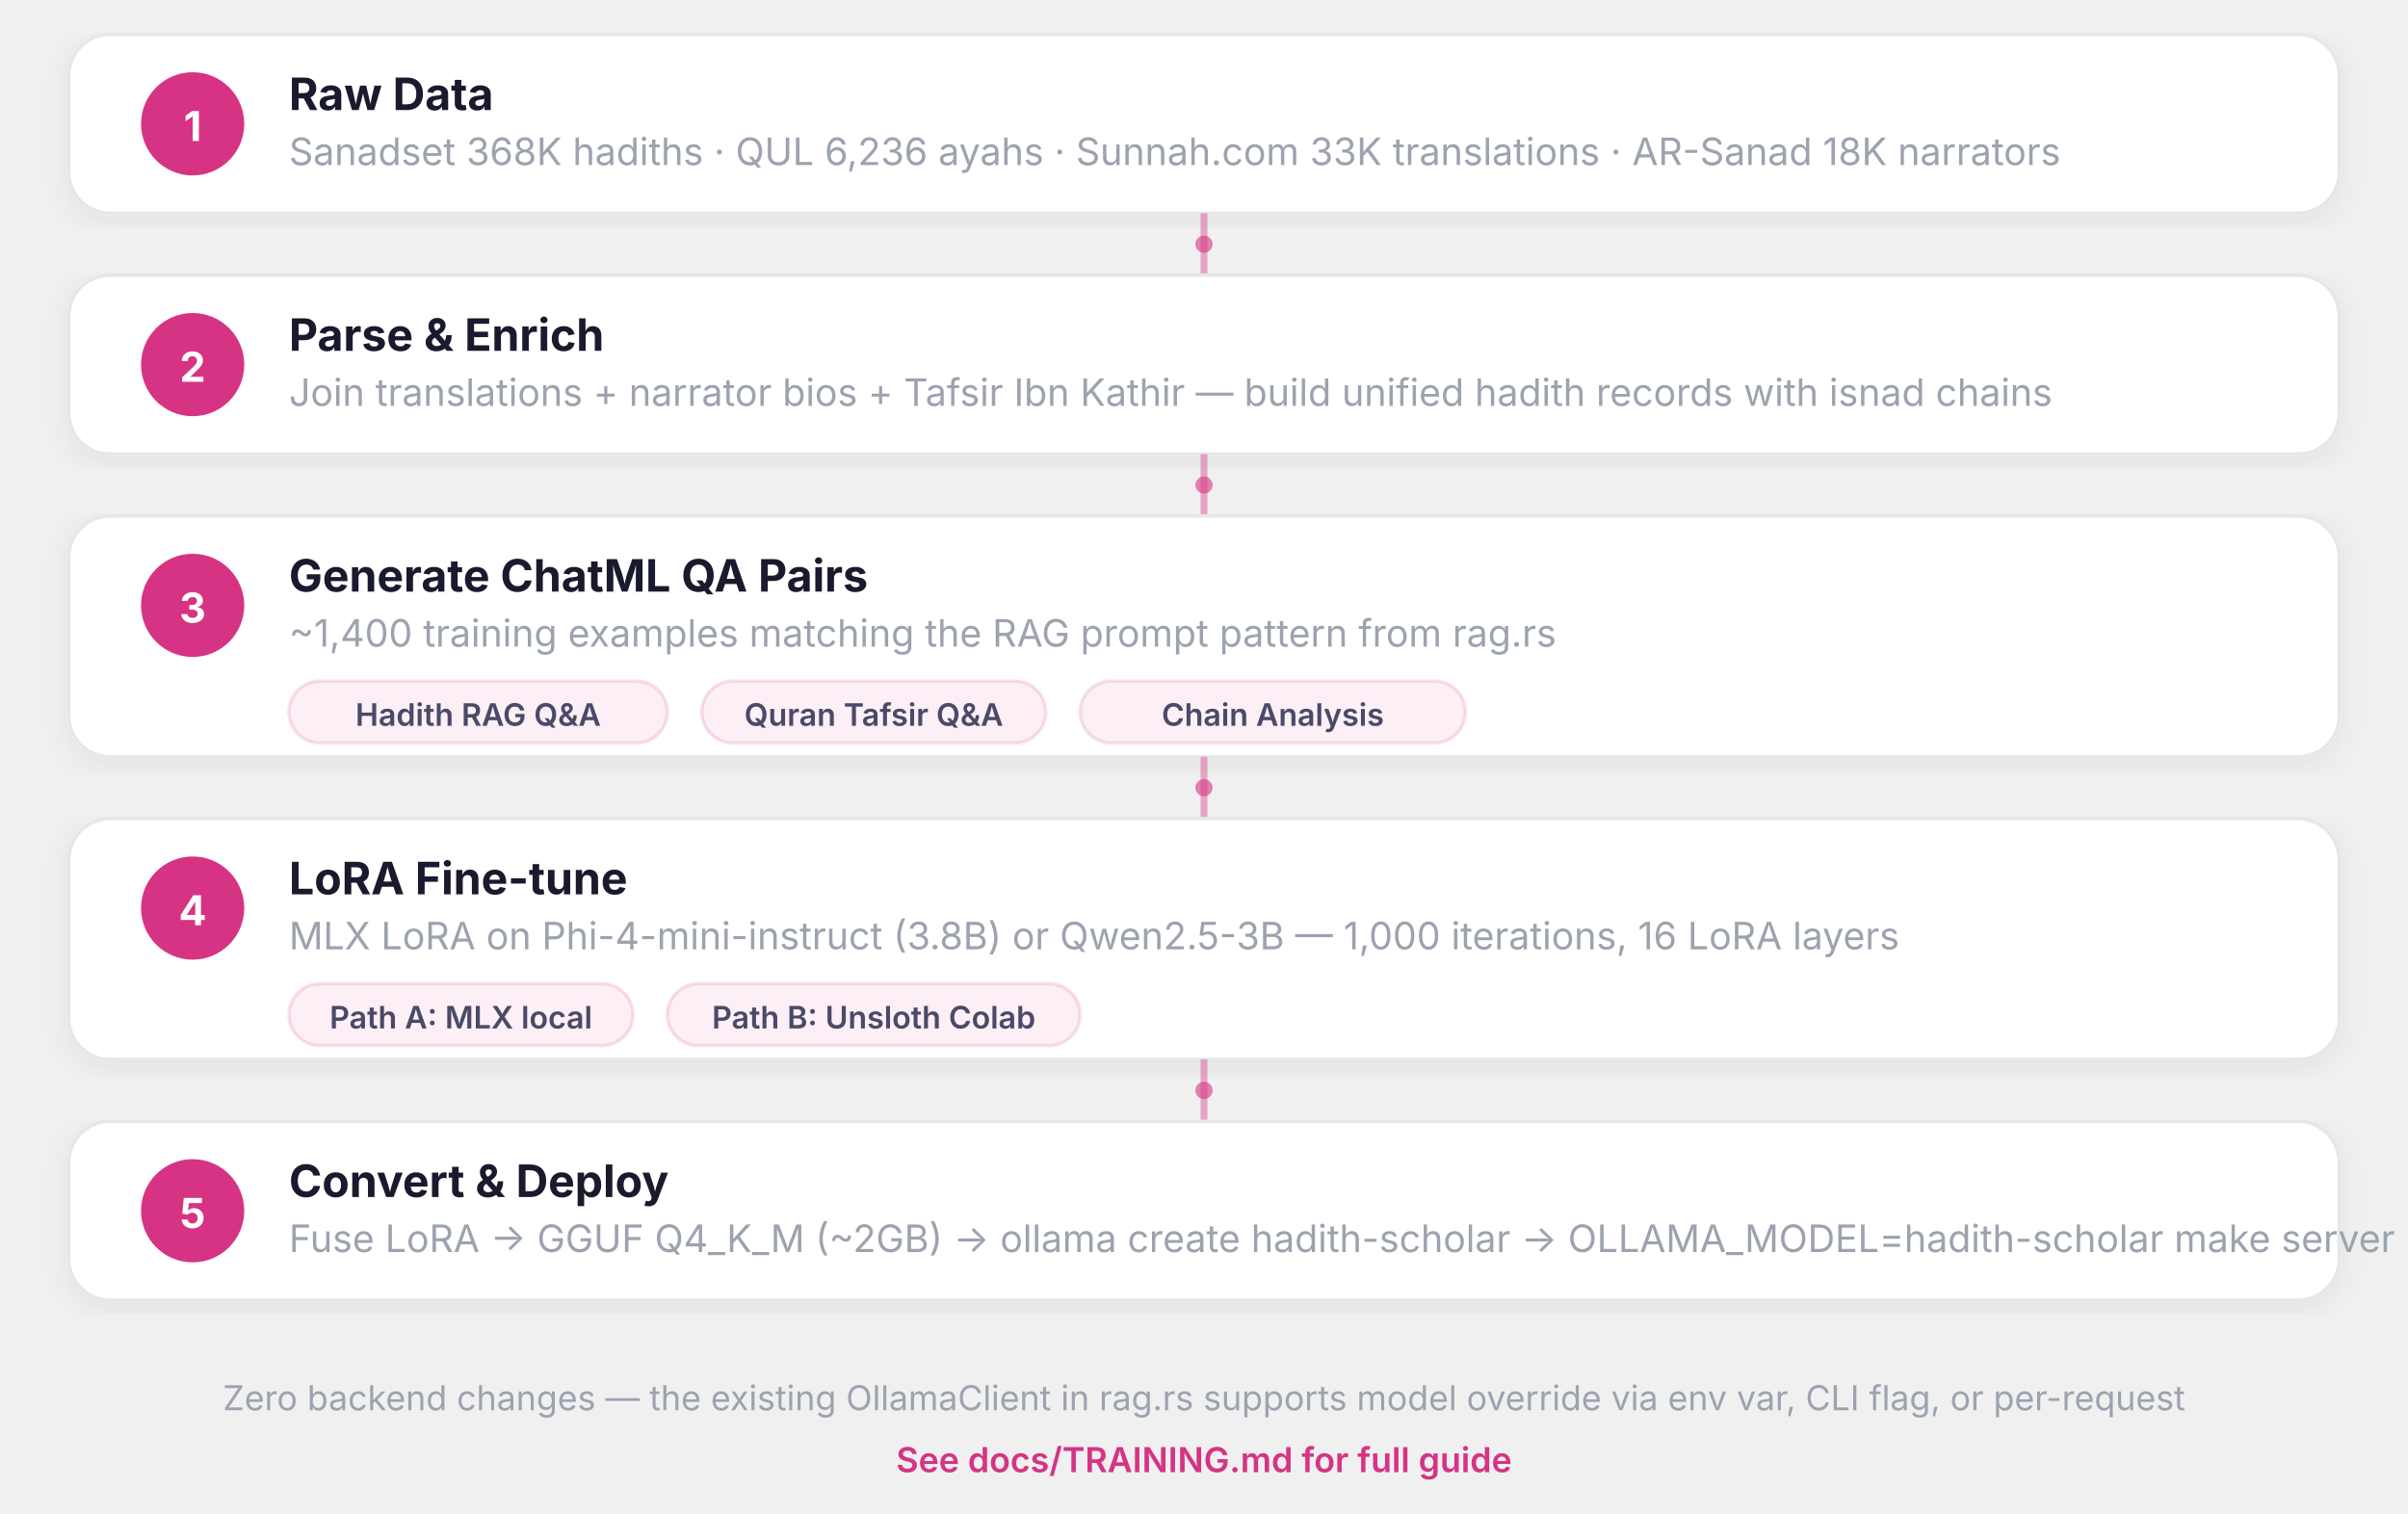
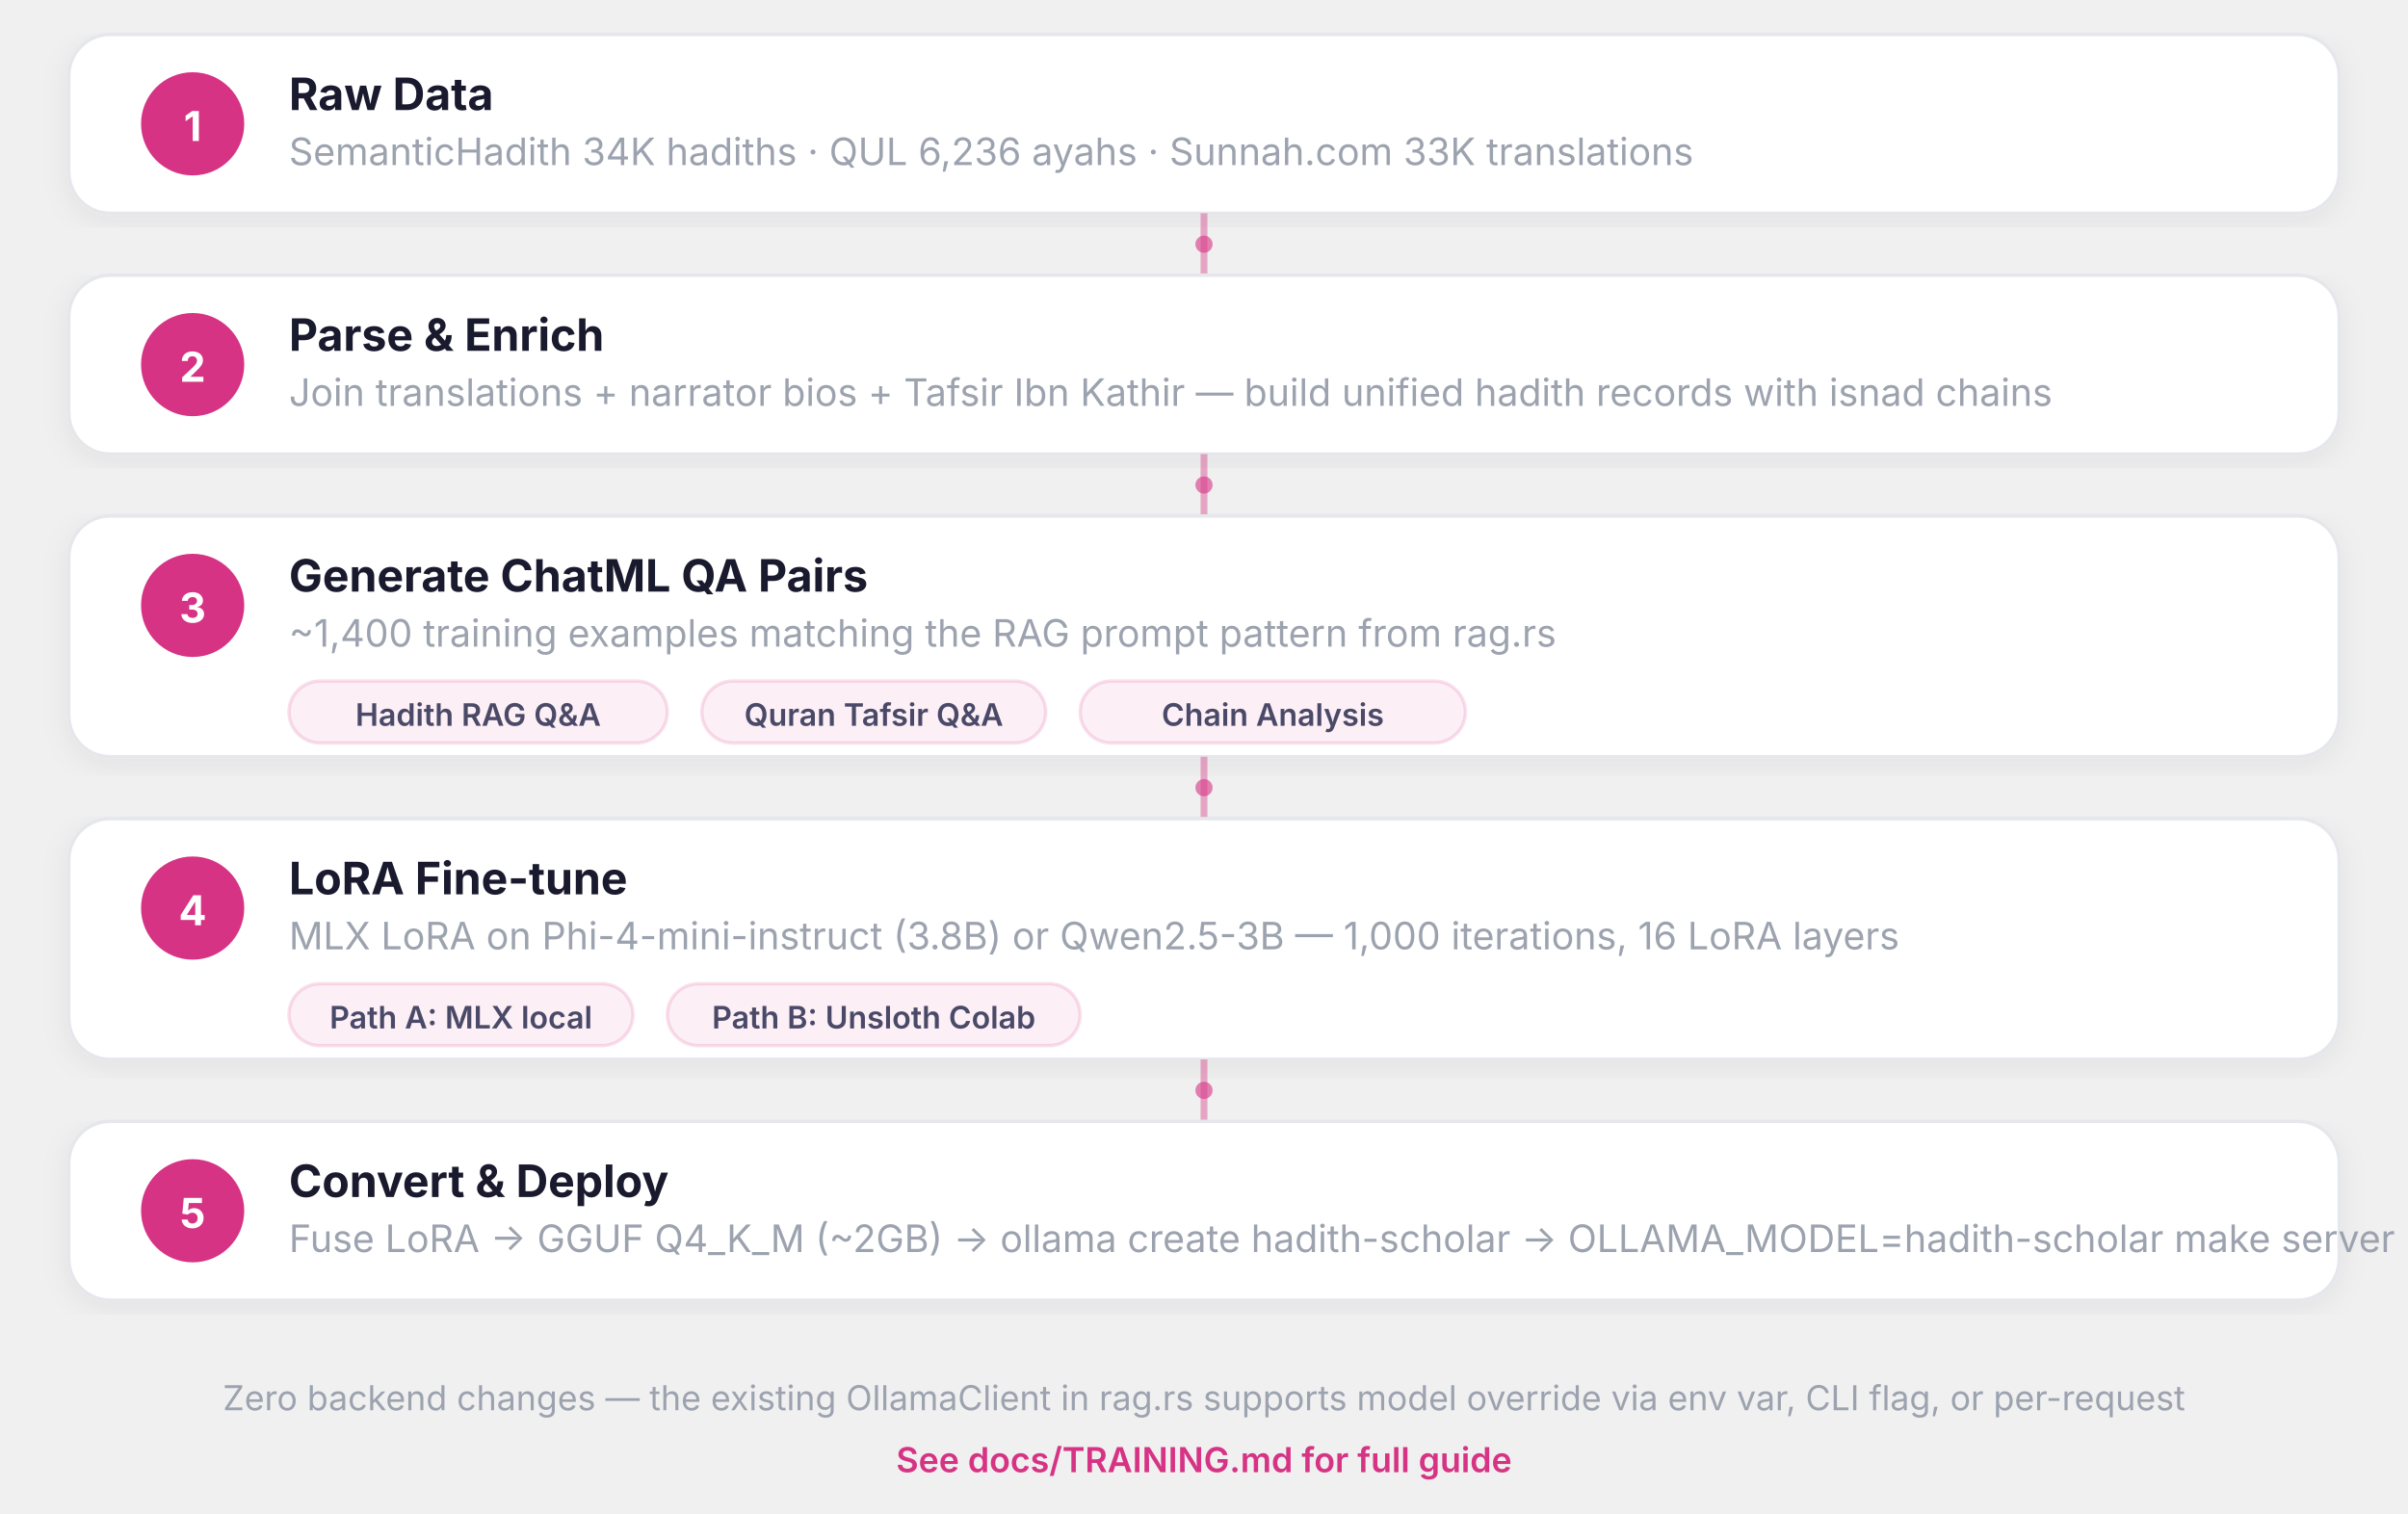
<svg xmlns="http://www.w3.org/2000/svg" viewBox="0 0 700 440">
  <defs>
    <filter id="shadow" x="-4%" y="-4%" width="108%" height="112%">
      <feDropShadow dx="0" dy="2" stdDeviation="4" flood-color="#000" flood-opacity="0.06" />
    </filter>
  </defs>
  <rect x="20" y="10" width="660" height="52" rx="12" fill="#ffffff" stroke="#e5e7eb" stroke-width="1" filter="url(#shadow)" />
  <circle cx="56" cy="36" r="15" fill="#d63384" />
  <text x="56" y="41" text-anchor="middle" font-family="system-ui, -apple-system, 'Segoe UI', sans-serif" font-size="12" font-weight="700" fill="#ffffff">1</text>
  <text x="84" y="32" font-family="system-ui, -apple-system, 'Segoe UI', sans-serif" font-size="13" font-weight="700" fill="#1a1a2e">Raw Data</text>
-   <text x="84" y="48" font-family="system-ui, -apple-system, 'Segoe UI', sans-serif" font-size="11" fill="#9ca3af">Sanadset 368K hadiths · QUL 6,236 ayahs · Sunnah.com 33K translations · AR-Sanad 18K narrators</text>
+   <text x="84" y="48" font-family="system-ui, -apple-system, 'Segoe UI', sans-serif" font-size="11" fill="#9ca3af">SemanticHadith 34K hadiths · QUL 6,236 ayahs · Sunnah.com 33K translations</text>
  <line x1="350" y1="62" x2="350" y2="80" stroke="#d63384" stroke-width="2" opacity="0.4" />
  <circle cx="350" cy="71" r="2.5" fill="#d63384" opacity="0.6" />
  <rect x="20" y="80" width="660" height="52" rx="12" fill="#ffffff" stroke="#e5e7eb" stroke-width="1" filter="url(#shadow)" />
  <circle cx="56" cy="106" r="15" fill="#d63384" />
  <text x="56" y="111" text-anchor="middle" font-family="system-ui, -apple-system, 'Segoe UI', sans-serif" font-size="12" font-weight="700" fill="#ffffff">2</text>
  <text x="84" y="102" font-family="system-ui, -apple-system, 'Segoe UI', sans-serif" font-size="13" font-weight="700" fill="#1a1a2e">Parse &amp; Enrich</text>
  <text x="84" y="118" font-family="system-ui, -apple-system, 'Segoe UI', sans-serif" font-size="11" fill="#9ca3af">Join translations + narrator bios + Tafsir Ibn Kathir — build unified hadith records with isnad chains</text>
  <line x1="350" y1="132" x2="350" y2="150" stroke="#d63384" stroke-width="2" opacity="0.4" />
  <circle cx="350" cy="141" r="2.5" fill="#d63384" opacity="0.6" />
  <rect x="20" y="150" width="660" height="70" rx="12" fill="#ffffff" stroke="#e5e7eb" stroke-width="1" filter="url(#shadow)" />
  <circle cx="56" cy="176" r="15" fill="#d63384" />
  <text x="56" y="181" text-anchor="middle" font-family="system-ui, -apple-system, 'Segoe UI', sans-serif" font-size="12" font-weight="700" fill="#ffffff">3</text>
  <text x="84" y="172" font-family="system-ui, -apple-system, 'Segoe UI', sans-serif" font-size="13" font-weight="700" fill="#1a1a2e">Generate ChatML QA Pairs</text>
  <text x="84" y="188" font-family="system-ui, -apple-system, 'Segoe UI', sans-serif" font-size="11" fill="#9ca3af">~1,400 training examples matching the RAG prompt pattern from rag.rs</text>
  <rect x="84" y="198" width="110" height="18" rx="9" fill="rgba(214,51,132,0.08)" stroke="rgba(214,51,132,0.15)" stroke-width="1" />
  <text x="139" y="211" text-anchor="middle" font-family="system-ui, -apple-system, 'Segoe UI', sans-serif" font-size="9" font-weight="600" fill="#4a4a68">Hadith RAG Q&amp;A</text>
  <rect x="204" y="198" width="100" height="18" rx="9" fill="rgba(214,51,132,0.08)" stroke="rgba(214,51,132,0.15)" stroke-width="1" />
  <text x="254" y="211" text-anchor="middle" font-family="system-ui, -apple-system, 'Segoe UI', sans-serif" font-size="9" font-weight="600" fill="#4a4a68">Quran Tafsir Q&amp;A</text>
  <rect x="314" y="198" width="112" height="18" rx="9" fill="rgba(214,51,132,0.08)" stroke="rgba(214,51,132,0.15)" stroke-width="1" />
  <text x="370" y="211" text-anchor="middle" font-family="system-ui, -apple-system, 'Segoe UI', sans-serif" font-size="9" font-weight="600" fill="#4a4a68">Chain Analysis</text>
  <line x1="350" y1="220" x2="350" y2="238" stroke="#d63384" stroke-width="2" opacity="0.4" />
  <circle cx="350" cy="229" r="2.5" fill="#d63384" opacity="0.6" />
  <rect x="20" y="238" width="660" height="70" rx="12" fill="#ffffff" stroke="#e5e7eb" stroke-width="1" filter="url(#shadow)" />
  <circle cx="56" cy="264" r="15" fill="#d63384" />
  <text x="56" y="269" text-anchor="middle" font-family="system-ui, -apple-system, 'Segoe UI', sans-serif" font-size="12" font-weight="700" fill="#ffffff">4</text>
  <text x="84" y="260" font-family="system-ui, -apple-system, 'Segoe UI', sans-serif" font-size="13" font-weight="700" fill="#1a1a2e">LoRA Fine-tune</text>
  <text x="84" y="276" font-family="system-ui, -apple-system, 'Segoe UI', sans-serif" font-size="11" fill="#9ca3af">MLX LoRA on Phi-4-mini-instruct (3.8B) or Qwen2.5-3B — 1,000 iterations, 16 LoRA layers</text>
  <rect x="84" y="286" width="100" height="18" rx="9" fill="rgba(214,51,132,0.08)" stroke="rgba(214,51,132,0.15)" stroke-width="1" />
  <text x="134" y="299" text-anchor="middle" font-family="system-ui, -apple-system, 'Segoe UI', sans-serif" font-size="9" font-weight="600" fill="#4a4a68">Path A: MLX local</text>
  <rect x="194" y="286" width="120" height="18" rx="9" fill="rgba(214,51,132,0.08)" stroke="rgba(214,51,132,0.15)" stroke-width="1" />
  <text x="254" y="299" text-anchor="middle" font-family="system-ui, -apple-system, 'Segoe UI', sans-serif" font-size="9" font-weight="600" fill="#4a4a68">Path B: Unsloth Colab</text>
  <line x1="350" y1="308" x2="350" y2="326" stroke="#d63384" stroke-width="2" opacity="0.4" />
  <circle cx="350" cy="317" r="2.5" fill="#d63384" opacity="0.6" />
  <rect x="20" y="326" width="660" height="52" rx="12" fill="#ffffff" stroke="#e5e7eb" stroke-width="1" filter="url(#shadow)" />
  <circle cx="56" cy="352" r="15" fill="#d63384" />
  <text x="56" y="357" text-anchor="middle" font-family="system-ui, -apple-system, 'Segoe UI', sans-serif" font-size="12" font-weight="700" fill="#ffffff">5</text>
  <text x="84" y="348" font-family="system-ui, -apple-system, 'Segoe UI', sans-serif" font-size="13" font-weight="700" fill="#1a1a2e">Convert &amp; Deploy</text>
  <text x="84" y="364" font-family="system-ui, -apple-system, 'Segoe UI', sans-serif" font-size="11" fill="#9ca3af">Fuse LoRA → GGUF Q4_K_M (~2GB) → ollama create hadith-scholar → OLLAMA_MODEL=hadith-scholar make server</text>
  <text x="350" y="410" text-anchor="middle" font-family="system-ui, -apple-system, 'Segoe UI', sans-serif" font-size="10" fill="#9ca3af">Zero backend changes — the existing OllamaClient in rag.rs supports model override via env var, CLI flag, or per-request</text>
  <text x="350" y="428" text-anchor="middle" font-family="system-ui, -apple-system, 'Segoe UI', sans-serif" font-size="10" font-weight="600" fill="#d63384">See docs/TRAINING.md for full guide</text>
</svg>
